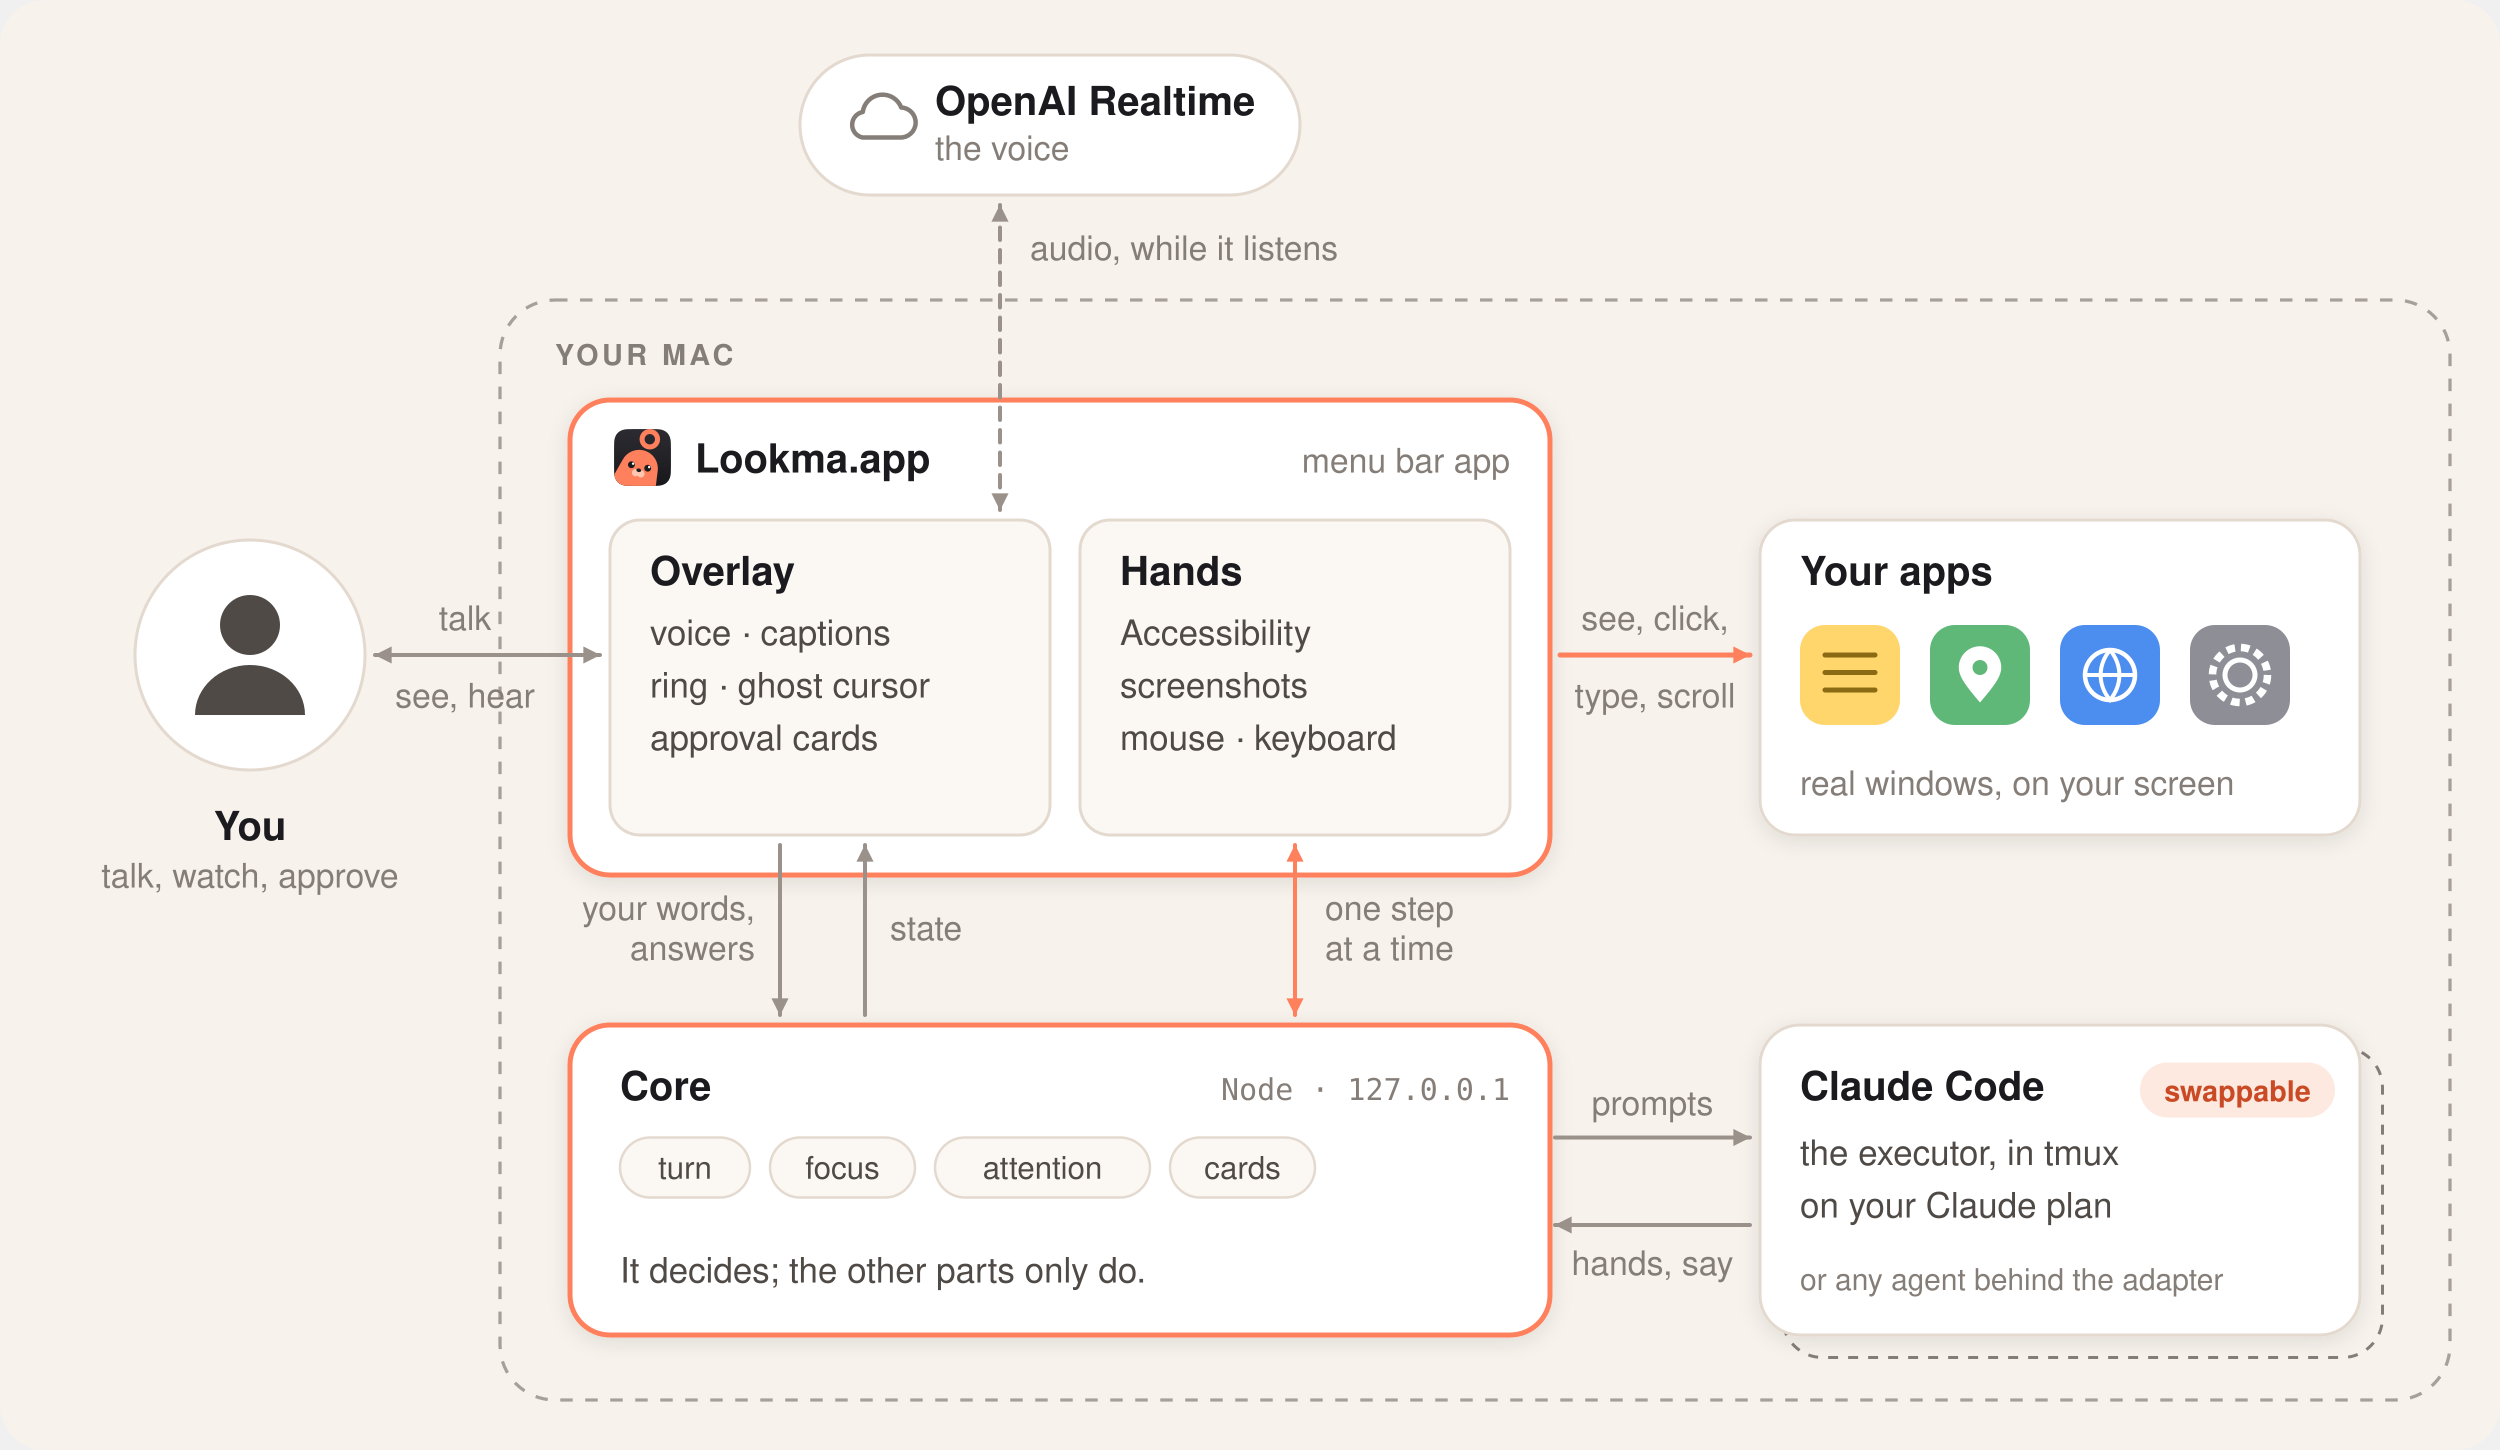
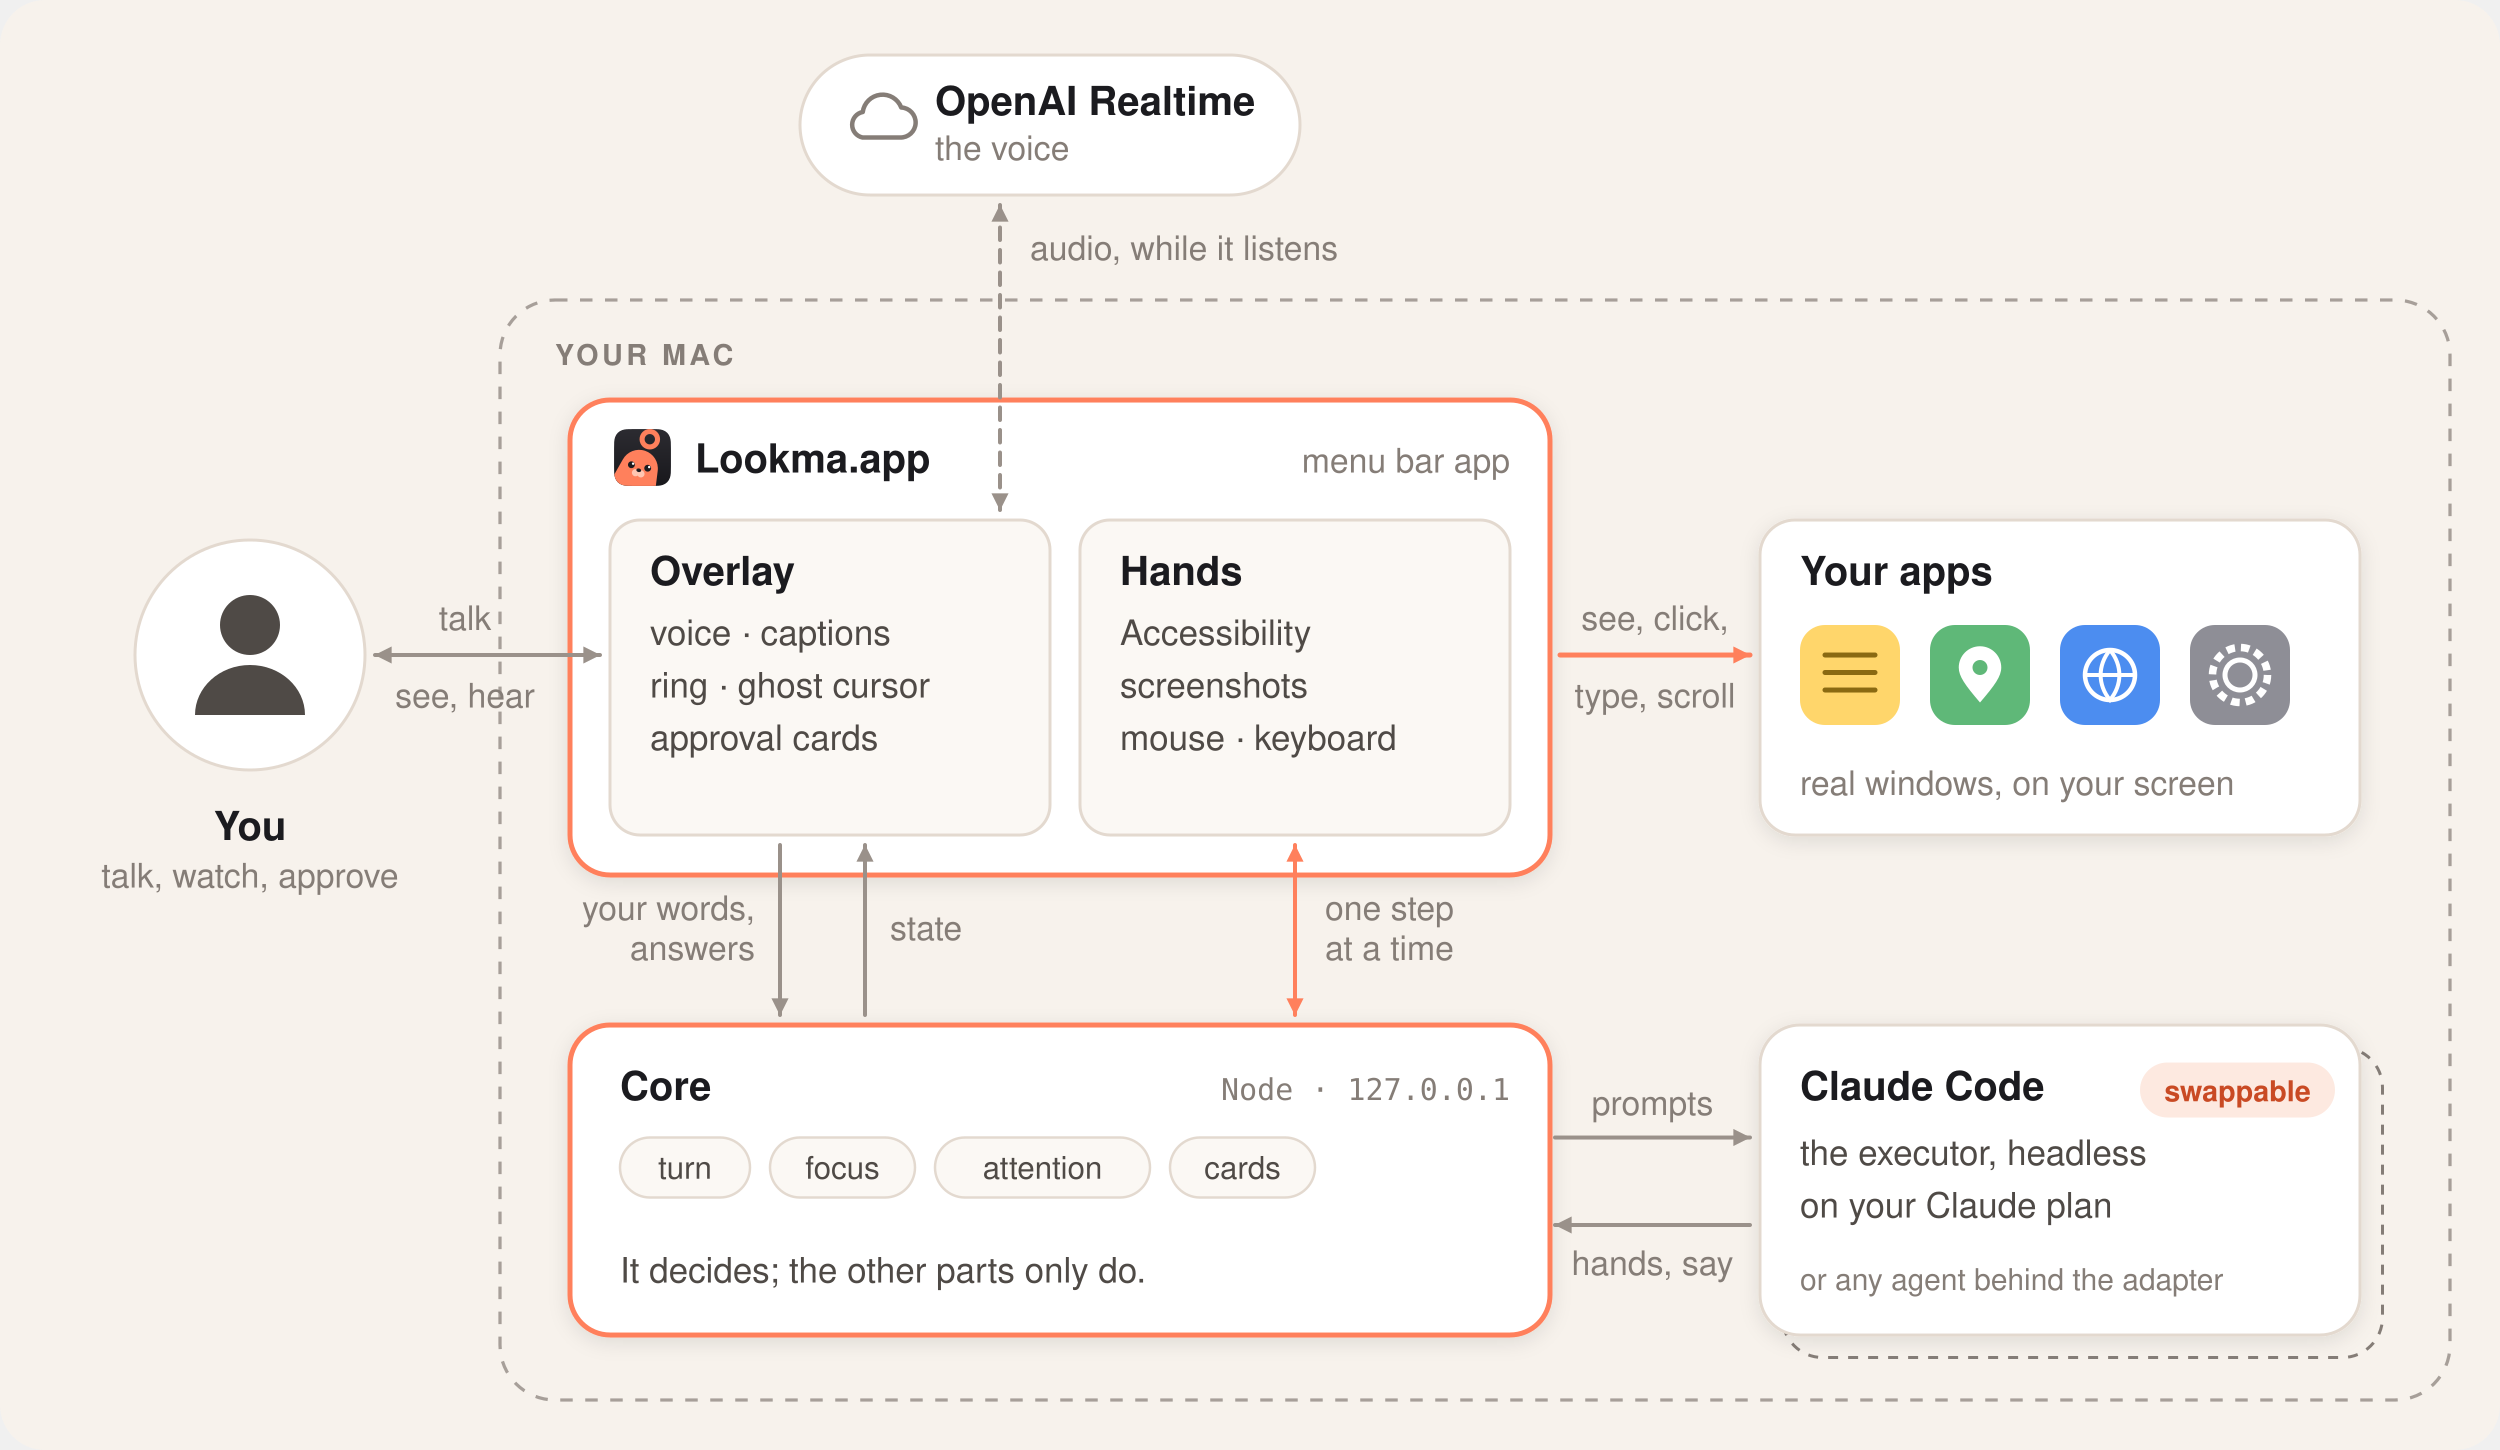
<svg xmlns="http://www.w3.org/2000/svg" viewBox="0 0 1000 580" width="1000" height="580" role="img" aria-labelledby="t d" font-family="-apple-system, BlinkMacSystemFont, 'Segoe UI', 'Helvetica Neue', Helvetica, Arial, sans-serif">
  <defs>
    <marker id="ah0" viewBox="0 0 10 10" refX="8.6" refY="5" markerWidth="9" markerHeight="9" markerUnits="userSpaceOnUse" orient="auto-start-reverse">
      <path d="M1.2 1.2L8.8 5L1.2 8.8Z" fill="#9A918A" />
    </marker>
    <marker id="ah1" viewBox="0 0 10 10" refX="8.6" refY="5" markerWidth="9" markerHeight="9" markerUnits="userSpaceOnUse" orient="auto-start-reverse">
      <path d="M1.2 1.2L8.8 5L1.2 8.8Z" fill="#FF805C" />
    </marker>
    <filter id="shadow" x="-20%" y="-20%" width="140%" height="160%">
      <feDropShadow dx="0" dy="6" stdDeviation="9" flood-color="#000" flood-opacity=".28" />
    </filter>
    <filter id="soft" x="-10%" y="-10%" width="120%" height="140%">
      <feDropShadow dx="0" dy="2" stdDeviation="4" flood-color="#000" flood-opacity=".10" />
    </filter>
    <filter id="glow" x="-30%" y="-60%" width="160%" height="220%">
      <feGaussianBlur stdDeviation="5" />
    </filter>
    <filter id="blur" x="-50%" y="-50%" width="200%" height="200%">
      <feGaussianBlur stdDeviation="22" />
    </filter>
  </defs>
  <rect x="0" y="0" width="1000" height="580" rx="18" fill="#F7F2EC" />
  <rect x="320" y="22" width="200" height="56" rx="28" fill="#FFFFFF" stroke="#E3D9CF" stroke-width="1.2" />
  <path d="M345 55h15a6 6 0 0 0 .5-12a8 8 0 0 0-15.4 1.8a5.2 5.2 0 0 0-.1 10.2z" fill="none" stroke="#857D77" stroke-width="1.8" stroke-linejoin="round" />
  <text x="374" y="46" font-size="16" font-weight="700" fill="#1B1B1F">OpenAI Realtime</text>
  <text x="374" y="64" font-size="13.5" fill="#857D77">the voice</text>
  <rect x="200" y="120" width="780" height="440" rx="22" fill="none" stroke="#857D77" stroke-opacity="0.7" stroke-width="1.3" stroke-dasharray="5 5" />
  <text x="222" y="146" font-size="11.5" font-weight="700" fill="#857D77" letter-spacing="1.4">YOUR MAC</text>
  <circle cx="100" cy="262" r="46" fill="#FFFFFF" stroke="#E3D9CF" stroke-width="1.2" />
  <circle cx="100" cy="250" r="12" fill="#4F4A46" />
  <path d="M78 286a22 20 0 0 1 44 0z" fill="#4F4A46" />
  <text x="100" y="336" font-size="16" font-weight="700" fill="#1B1B1F" text-anchor="middle">You</text>
  <text x="100" y="355" font-size="13.5" fill="#857D77" text-anchor="middle">talk, watch, approve</text>
  <rect x="228" y="160" width="392" height="190" rx="16" fill="#FFFFFF" stroke="#FF805C" stroke-width="2" filter="url(#soft)" />
  <svg x="244" y="170" width="26" height="26" viewBox="0 0 32 32">
    <defs>
      <linearGradient id="ai-bg" x1="0" y1="2" x2="0" y2="30" gradientUnits="userSpaceOnUse">
        <stop offset="0" stop-color="#2C2B31" />
        <stop offset="1" stop-color="#18181C" />
      </linearGradient>
      <clipPath id="ai-tile">
        <path d="M11.6 2L20.4 2C23.1 2 24.5 2 26 2.5C27.7 3.1 28.9 4.3 29.5 6C30 7.5 30 8.9 30 11.6L30 20.4C30 23.1 30 24.5 29.5 26C28.9 27.7 27.7 28.9 26 29.5C24.5 30 23.1 30 20.4 30L11.6 30C8.9 30 7.5 30 6 29.5C4.3 28.9 3.1 27.7 2.5 26C2 24.5 2 23.1 2 20.4L2 11.6C2 8.9 2 7.5 2.5 6C3.1 4.3 4.3 3.1 6 2.5C7.5 2 8.9 2 11.6 2Z" />
      </clipPath>
    </defs>
    <path d="M11.6 2L20.4 2C23.1 2 24.5 2 26 2.5C27.7 3.1 28.9 4.3 29.5 6C30 7.5 30 8.9 30 11.6L30 20.4C30 23.1 30 24.5 29.5 26C28.9 27.7 27.7 28.9 26 29.5C24.5 30 23.1 30 20.4 30L11.6 30C8.9 30 7.5 30 6 29.5C4.3 28.9 3.1 27.7 2.5 26C2 24.5 2 23.1 2 20.4L2 11.6C2 8.9 2 7.5 2.5 6C3.1 4.3 4.3 3.1 6 2.5C7.5 2 8.9 2 11.6 2Z" fill="url(#ai-bg)" />
    <g clip-path="url(#ai-tile)">
      <g transform="rotate(12 14.3 21.6)">
        <path d="M0.6 34.2L5.5 18.8A9.2 9.2 0 0 1 23.5 20.8L24.9 36.9A12.5 12.5 0 1 1 0.6 34.2Z" fill="#FF805C" />
        <circle cx="13" cy="23.8" r="1.8" fill="#FFC6B2" />
        <circle cx="15.7" cy="23.8" r="1.8" fill="#FFC6B2" />
        <ellipse cx="14.3" cy="22.3" rx="1.2" ry="0.9" fill="#1B1B1F" />
        <circle cx="10.2" cy="20.4" r="1.7" fill="#1B1B1F" />
        <circle cx="18.4" cy="20.4" r="1.7" fill="#1B1B1F" />
        <circle cx="10.9" cy="19.7" r="0.6" fill="#FFFFFF" />
        <circle cx="19" cy="19.7" r="0.6" fill="#FFFFFF" />
      </g>
      <circle cx="19.6" cy="7" r="3.8" fill="none" stroke="#FF805C" stroke-width="2.5" />
    </g>
  </svg>
  <text x="278" y="189" font-size="16" font-weight="700" fill="#1B1B1F">Lookma.app</text>
  <text x="604" y="189" font-size="13.5" fill="#857D77" text-anchor="end">menu bar app</text>
  <rect x="244" y="208" width="176" height="126" rx="12" fill="#FBF8F4" stroke="#E3D9CF" stroke-width="1.2" />
  <text x="260" y="234" font-size="16" font-weight="700" fill="#1B1B1F">Overlay</text>
  <text x="260" y="258" font-size="14" fill="#4F4A46">voice · captions</text>
  <text x="260" y="279" font-size="14" fill="#4F4A46">ring · ghost cursor</text>
  <text x="260" y="300" font-size="14" fill="#4F4A46">approval cards</text>
  <rect x="432" y="208" width="172" height="126" rx="12" fill="#FBF8F4" stroke="#E3D9CF" stroke-width="1.2" />
  <text x="448" y="234" font-size="16" font-weight="700" fill="#1B1B1F">Hands</text>
  <text x="448" y="258" font-size="14" fill="#4F4A46">Accessibility</text>
  <text x="448" y="279" font-size="14" fill="#4F4A46">screenshots</text>
  <text x="448" y="300" font-size="14" fill="#4F4A46">mouse · keyboard</text>
  <rect x="228" y="410" width="392" height="124" rx="16" fill="#FFFFFF" stroke="#FF805C" stroke-width="2" filter="url(#soft)" />
  <text x="248" y="440" font-size="16" font-weight="700" fill="#1B1B1F">Core</text>
  <text x="604" y="440" font-size="12" fill="#857D77" text-anchor="end" font-family="ui-monospace, 'SF Mono', SFMono-Regular, Menlo, Consolas, monospace">Node · 127.0.0.1</text>
  <rect x="248" y="455" width="52" height="24" rx="12" fill="#FBF8F4" stroke="#E3D9CF" stroke-width="1" />
  <text x="274" y="471.5" font-size="12.5" fill="#4F4A46" text-anchor="middle">turn</text>
  <rect x="308" y="455" width="58" height="24" rx="12" fill="#FBF8F4" stroke="#E3D9CF" stroke-width="1" />
  <text x="337" y="471.5" font-size="12.5" fill="#4F4A46" text-anchor="middle">focus</text>
  <rect x="374" y="455" width="86" height="24" rx="12" fill="#FBF8F4" stroke="#E3D9CF" stroke-width="1" />
  <text x="417" y="471.5" font-size="12.5" fill="#4F4A46" text-anchor="middle">attention</text>
  <rect x="468" y="455" width="58" height="24" rx="12" fill="#FBF8F4" stroke="#E3D9CF" stroke-width="1" />
  <text x="497" y="471.5" font-size="12.5" fill="#4F4A46" text-anchor="middle">cards</text>
  <text x="248" y="513" font-size="14" fill="#4F4A46">It decides; the other parts only do.</text>
  <rect x="704" y="208" width="240" height="126" rx="14" fill="#FFFFFF" stroke="#E3D9CF" stroke-width="1.2" filter="url(#soft)" />
  <text x="720" y="234" font-size="16" font-weight="700" fill="#1B1B1F">Your apps</text>
  <rect x="720" y="250" width="40" height="40" rx="10" fill="#FFD66B" />
  <line x1="730" y1="262" x2="750" y2="262" stroke="#8A6A12" stroke-width="2" stroke-linecap="round" />
  <line x1="730" y1="269" x2="750" y2="269" stroke="#8A6A12" stroke-width="2" stroke-linecap="round" />
  <line x1="730" y1="276" x2="750" y2="276" stroke="#8A6A12" stroke-width="2" stroke-linecap="round" />
  <rect x="772" y="250" width="40" height="40" rx="10" fill="#5FB878" />
  <path d="M792 281c-6-7-8.5-10.5-8.5-14a8.5 8.5 0 0 1 17 0c0 3.5-2.5 7-8.5 14z" fill="#fff" />
  <circle cx="792" cy="267" r="3" fill="#5FB878" />
  <rect x="824" y="250" width="40" height="40" rx="10" fill="#4C8DF0" />
  <circle cx="844" cy="270" r="10" fill="none" stroke="#fff" stroke-width="1.8" />
  <path d="M834 270h20M844 260c-5 6-5 14 0 20c5-6 5-14 0-20" fill="none" stroke="#fff" stroke-width="1.6" />
  <rect x="876" y="250" width="40" height="40" rx="10" fill="#8E8E96" />
  <circle cx="896" cy="270" r="6" fill="none" stroke="#fff" stroke-width="2" />
  <circle cx="896" cy="270" r="11" fill="none" stroke="#fff" stroke-width="3" stroke-dasharray="3.4 2.4" />
  <text x="720" y="318" font-size="13.5" fill="#857D77">real windows, on your screen</text>
  <rect x="713" y="419" width="240" height="124" rx="16" fill="none" stroke="#857D77" stroke-width="1.2" stroke-dasharray="4 4" />
  <rect x="704" y="410" width="240" height="124" rx="16" fill="#FFFFFF" stroke="#E3D9CF" stroke-width="1.2" filter="url(#soft)" />
  <text x="720" y="440" font-size="16" font-weight="700" fill="#1B1B1F">Claude Code</text>
  <rect x="856" y="425" width="78" height="22" rx="11" fill="#FDE9E0" />
  <text x="895" y="440.5" font-size="11.5" font-weight="700" fill="#C94A24" text-anchor="middle">swappable</text>
-   <text x="720" y="466" font-size="14" fill="#4F4A46">the executor, in tmux</text>
+   <text x="720" y="466" font-size="14" fill="#4F4A46">the executor, headless</text>
  <text x="720" y="487" font-size="14" fill="#4F4A46">on your Claude plan</text>
  <text x="720" y="516" font-size="12" fill="#857D77">or any agent behind the adapter</text>
  <path d="M150 262L240 262" fill="none" stroke="#9A918A" stroke-width="1.6" stroke-linecap="round" marker-end="url(#ah0)" marker-start="url(#ah0)" />
  <text x="186" y="252" font-size="13.5" fill="#857D77" text-anchor="middle">talk</text>
  <text x="186" y="283" font-size="13.5" fill="#857D77" text-anchor="middle">see, hear</text>
  <path d="M400 82L400 204" fill="none" stroke="#9A918A" stroke-width="1.6" stroke-dasharray="5 4" stroke-linecap="round" marker-end="url(#ah0)" marker-start="url(#ah0)" />
  <text x="412" y="104" font-size="13.5" fill="#857D77">audio, while it listens</text>
  <path d="M312 338L312 406" fill="none" stroke="#9A918A" stroke-width="1.6" stroke-linecap="round" marker-end="url(#ah0)" />
  <text x="302" y="368" font-size="13.5" fill="#857D77" text-anchor="end">your words,</text>
  <text x="302" y="384" font-size="13.5" fill="#857D77" text-anchor="end">answers</text>
  <path d="M346 406L346 338" fill="none" stroke="#9A918A" stroke-width="1.6" stroke-linecap="round" marker-end="url(#ah0)" />
  <text x="356" y="376" font-size="13.5" fill="#857D77">state</text>
  <path d="M518 338L518 406" fill="none" stroke="#FF805C" stroke-width="1.6" stroke-linecap="round" marker-end="url(#ah1)" marker-start="url(#ah1)" />
  <text x="530" y="368" font-size="13.5" fill="#857D77">one step</text>
  <text x="530" y="384" font-size="13.5" fill="#857D77">at a time</text>
  <path d="M624 262L700 262" fill="none" stroke="#FF805C" stroke-width="2" stroke-linecap="round" marker-end="url(#ah1)" />
  <text x="662" y="252" font-size="13.5" fill="#857D77" text-anchor="middle">see, click,</text>
  <text x="662" y="283" font-size="13.5" fill="#857D77" text-anchor="middle">type, scroll</text>
  <path d="M622 455L700 455" fill="none" stroke="#9A918A" stroke-width="1.6" stroke-linecap="round" marker-end="url(#ah0)" />
  <text x="661" y="446" font-size="13.5" fill="#857D77" text-anchor="middle">prompts</text>
  <path d="M700 490L622 490" fill="none" stroke="#9A918A" stroke-width="1.6" stroke-linecap="round" marker-end="url(#ah0)" />
  <text x="661" y="510" font-size="13.5" fill="#857D77" text-anchor="middle">hands, say</text>
</svg>
